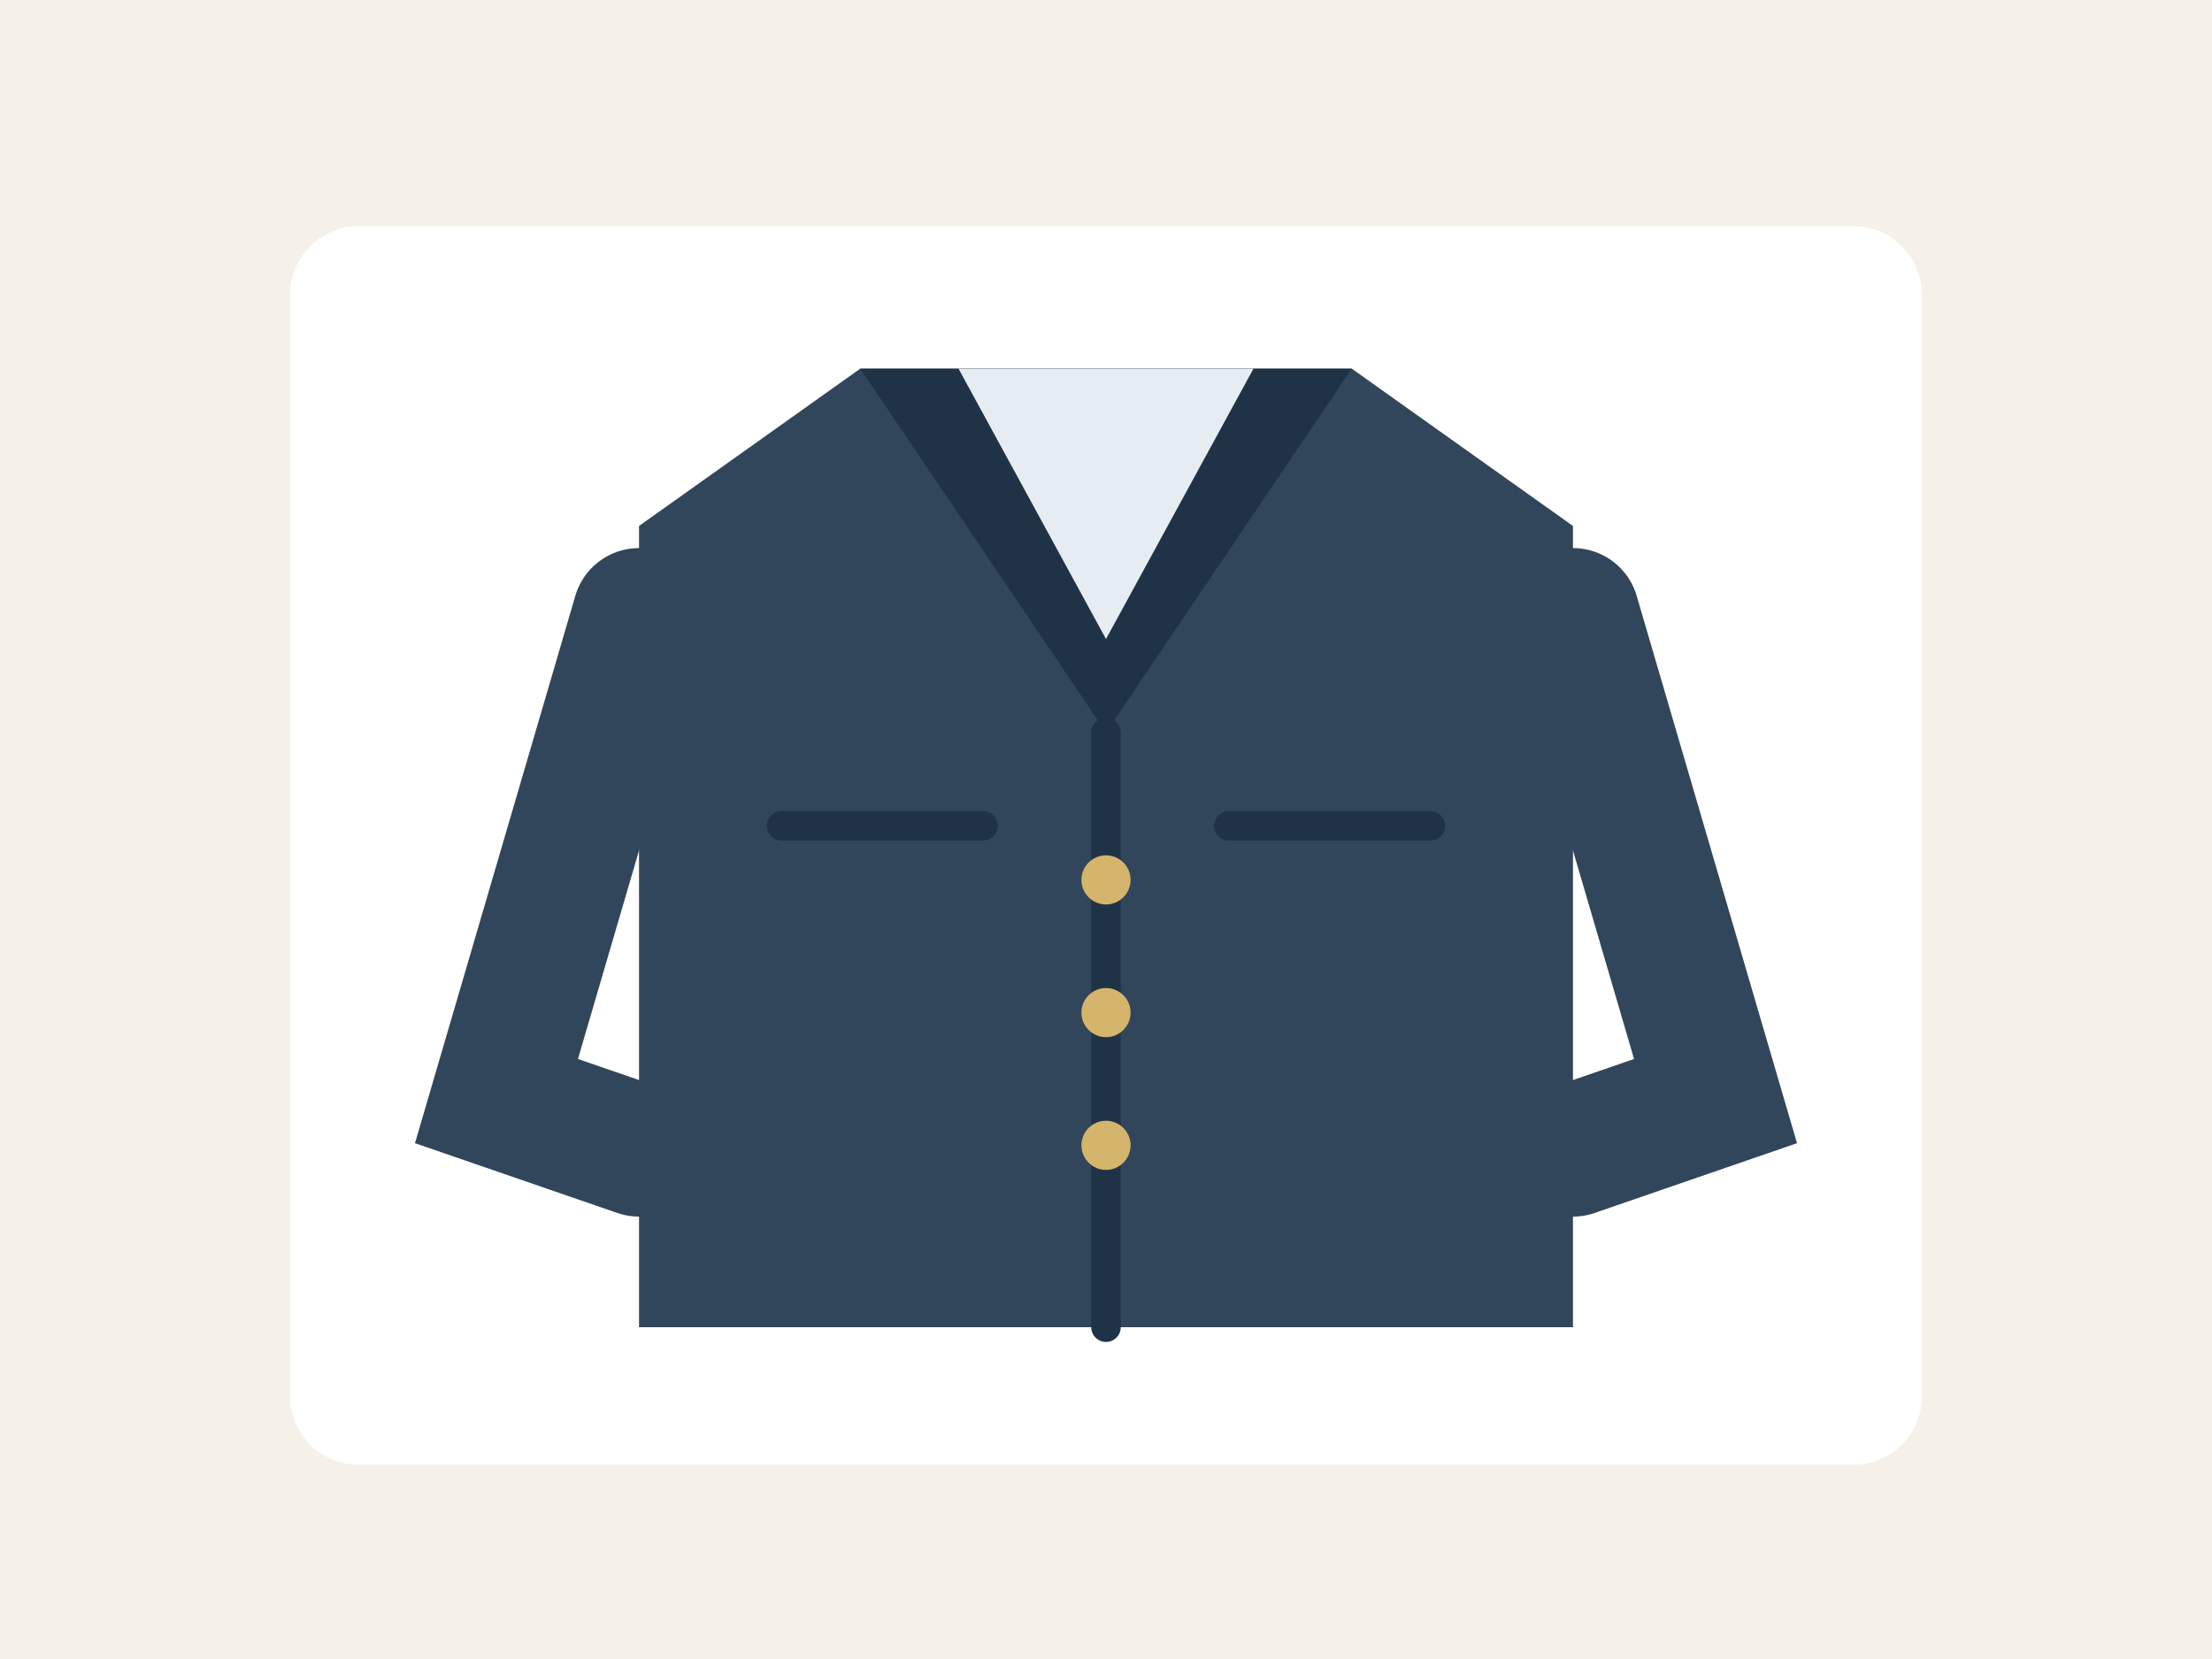
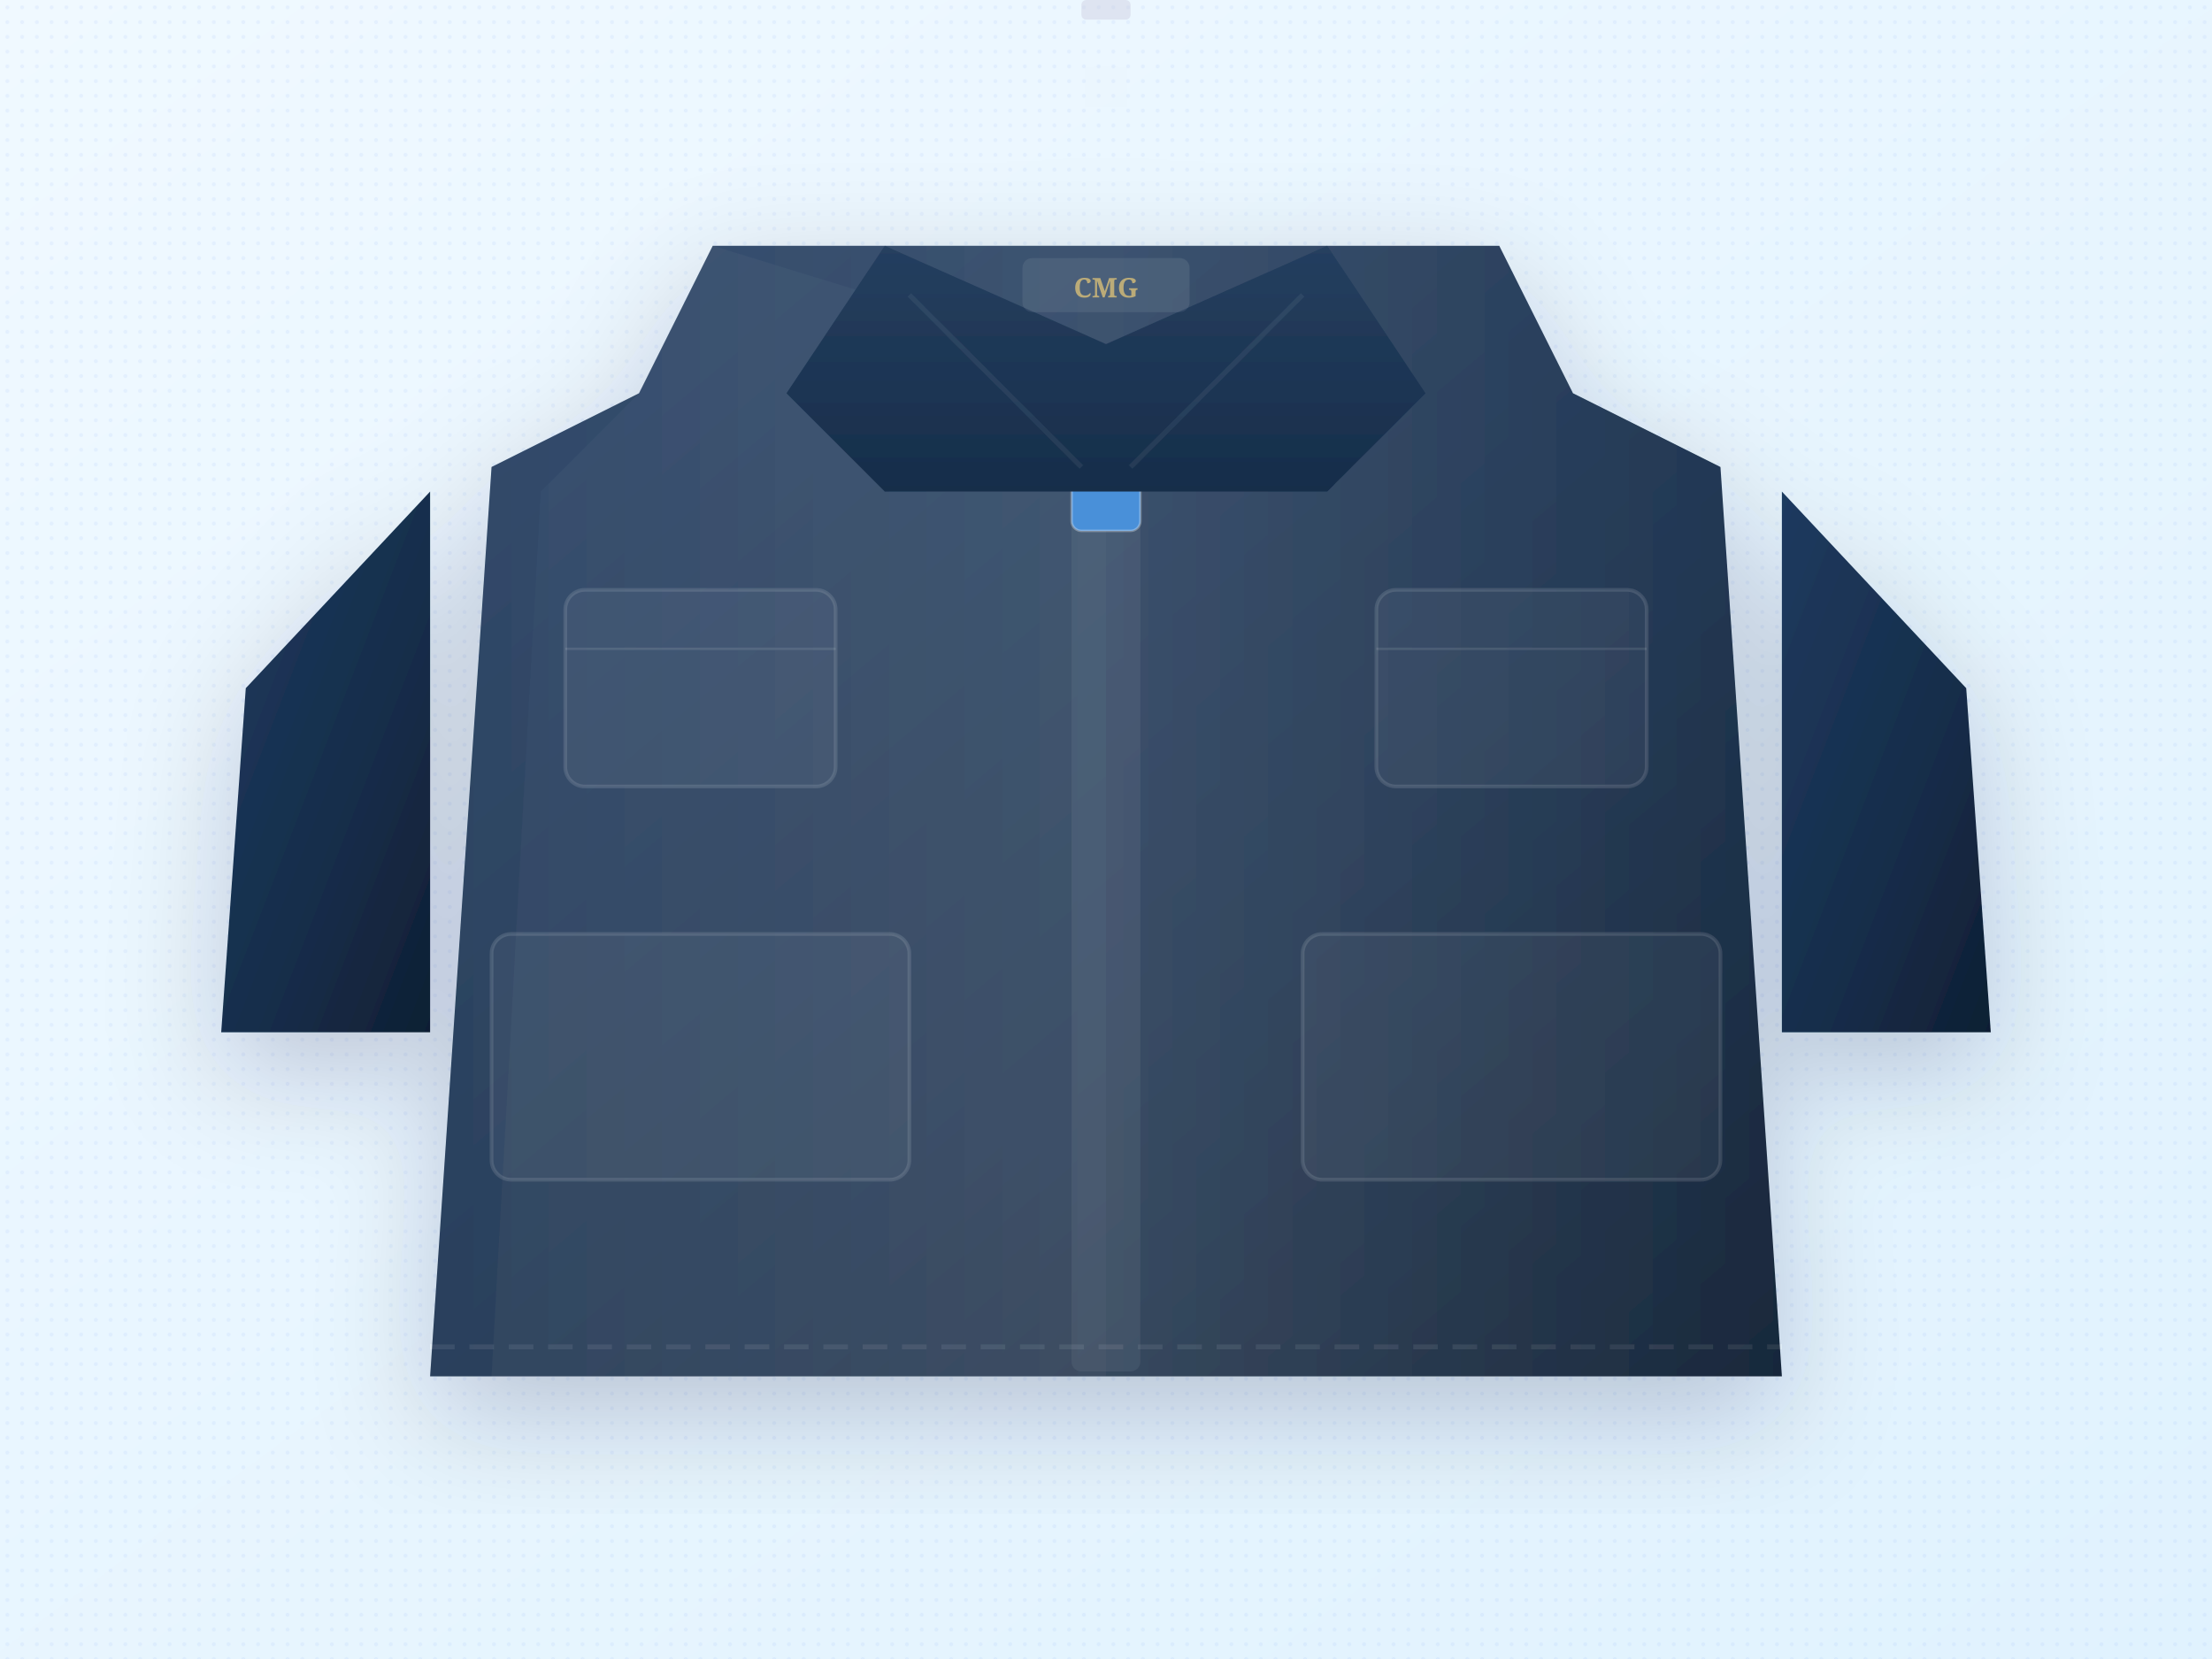
- <svg xmlns="http://www.w3.org/2000/svg" viewBox="0 0 900 675" role="img" aria-label="Tailored travel jacket">
-   <rect width="900" height="675" fill="#f5f1e8" />
-   <rect x="118" y="92" width="664" height="504" rx="28" fill="#fff" />
-   <path d="M350 150h200l90 64v326H260V214l90-64z" fill="#31465a" />
-   <path d="M350 150l100 148 100-148" fill="#203346" />
-   <path d="M390 150l60 110 60-110" fill="#e6edf2" />
-   <path d="M260 250l-58 198 58 20M640 250l58 198-58 20" fill="none" stroke="#31465a" stroke-width="54" stroke-linecap="round" />
-   <path d="M450 298v242M318 336h82M500 336h82" stroke="#203346" stroke-width="12" stroke-linecap="round" />
-   <circle cx="450" cy="358" r="10" fill="#d5b56b" />
-   <circle cx="450" cy="412" r="10" fill="#d5b56b" />
-   <circle cx="450" cy="466" r="10" fill="#d5b56b" />
+ <svg xmlns="http://www.w3.org/2000/svg" viewBox="0 0 900 675" role="img" aria-label="Tailored transit jacket">
+   <defs>
+     <linearGradient id="bg" x1="0%" y1="0%" x2="100%" y2="100%">
+       <stop offset="0%" stop-color="#f0f9ff" />
+       <stop offset="100%" stop-color="#e0f2fe" />
+     </linearGradient>
+     <linearGradient id="fabricBody" x1="0%" y1="0%" x2="100%" y2="100%">
+       <stop offset="0%" stop-color="#1e3a5f" />
+       <stop offset="60%" stop-color="#162d4a" />
+       <stop offset="100%" stop-color="#0f1f33" />
+     </linearGradient>
+     <linearGradient id="fabricHighlight" x1="0%" y1="0%" x2="100%" y2="0%">
+       <stop offset="0%" stop-color="rgba(255,255,255,0.08)" />
+       <stop offset="50%" stop-color="rgba(255,255,255,0.15)" />
+       <stop offset="100%" stop-color="rgba(255,255,255,0.04)" />
+     </linearGradient>
+     <linearGradient id="collar" x1="0%" y1="0%" x2="0%" y2="100%">
+       <stop offset="0%" stop-color="#253f5f" />
+       <stop offset="100%" stop-color="#162d4a" />
+     </linearGradient>
+     <filter id="shadow">
+       <feDropShadow dx="0" dy="16" stdDeviation="24" flood-color="rgba(0,0,50,0.2)" />
+     </filter>
+   </defs>
+   <rect width="900" height="675" fill="url(#bg)" />
+   <pattern id="fabric" width="6" height="6" patternUnits="userSpaceOnUse">
+     <rect width="6" height="6" fill="none" />
+     <circle cx="3" cy="3" r="0.8" fill="rgba(100,149,237,0.08)" />
+   </pattern>
+   <rect width="900" height="675" fill="url(#fabric)" />
+   <g filter="url(#shadow)">
+     <path d="M 290 100 L 260 160 L 200 190 L 175 560 L 725 560 L 700 190 L 640 160 L 610 100 Z" fill="url(#fabricBody)" />
+     <path d="M 290 100 L 260 160 L 200 190 L 175 560 L 725 560 L 700 190 L 640 160 L 610 100 Z" fill="url(#fabricHighlight)" />
+     <path d="M 290 100 L 260 160 L 220 200 L 200 560 L 450 560 L 450 200 L 420 140 Z" fill="rgba(255,255,255,0.03)" />
+     <rect x="436" y="190" width="28" height="368" rx="4" fill="rgba(255,255,255,0.06)" />
+     
+     {Array.from({length: 18}).map((_, i) =&gt; (
+       `<rect x="440" y="${206 + i * 19}" width="20" height="8" rx="2" fill="rgba(200,200,220,0.4)" />`
+     )).join('')}
+     
+     <rect x="436" y="196" width="28" height="20" rx="4" fill="#4a90d9" stroke="rgba(255,255,255,0.3)" stroke-width="1" />
+     <rect x="230" y="240" width="110" height="80" rx="8" fill="rgba(255,255,255,0.05)" stroke="rgba(255,255,255,0.12)" stroke-width="1.5" />
+     <line x1="230" y1="264" x2="340" y2="264" stroke="rgba(255,255,255,0.1)" stroke-width="1" />
+     <rect x="560" y="240" width="110" height="80" rx="8" fill="rgba(255,255,255,0.05)" stroke="rgba(255,255,255,0.12)" stroke-width="1.5" />
+     <line x1="560" y1="264" x2="670" y2="264" stroke="rgba(255,255,255,0.1)" stroke-width="1" />
+     <rect x="200" y="380" width="170" height="100" rx="8" fill="rgba(255,255,255,0.05)" stroke="rgba(255,255,255,0.12)" stroke-width="1.5" />
+     <rect x="530" y="380" width="170" height="100" rx="8" fill="rgba(255,255,255,0.05)" stroke="rgba(255,255,255,0.12)" stroke-width="1.5" />
+     <path d="M 360 100 L 320 160 L 360 200 L 450 200 L 450 140 Z" fill="url(#collar)" />
+     <path d="M 540 100 L 580 160 L 540 200 L 450 200 L 450 140 Z" fill="url(#collar)" />
+     <line x1="370" y1="120" x2="440" y2="190" stroke="rgba(255,255,255,0.06)" stroke-width="2" />
+     <line x1="530" y1="120" x2="460" y2="190" stroke="rgba(255,255,255,0.06)" stroke-width="2" />
+     <path d="M 175 200 L 100 280 L 90 420 L 175 420 Z" fill="url(#fabricBody)" />
+     <path d="M 725 200 L 800 280 L 810 420 L 725 420 Z" fill="url(#fabricBody)" />
+     <rect x="416" y="105" width="68" height="22" rx="4" fill="rgba(255,255,255,0.08)" />
+     <text x="450" y="121" text-anchor="middle" font-family="serif" font-size="11" font-weight="bold" fill="rgba(200,180,120,0.9)">CMG</text>
+     <line x1="175" y1="548" x2="725" y2="548" stroke="rgba(255,255,255,0.08)" stroke-width="2" stroke-dasharray="10 6" />
+   </g>
</svg>
